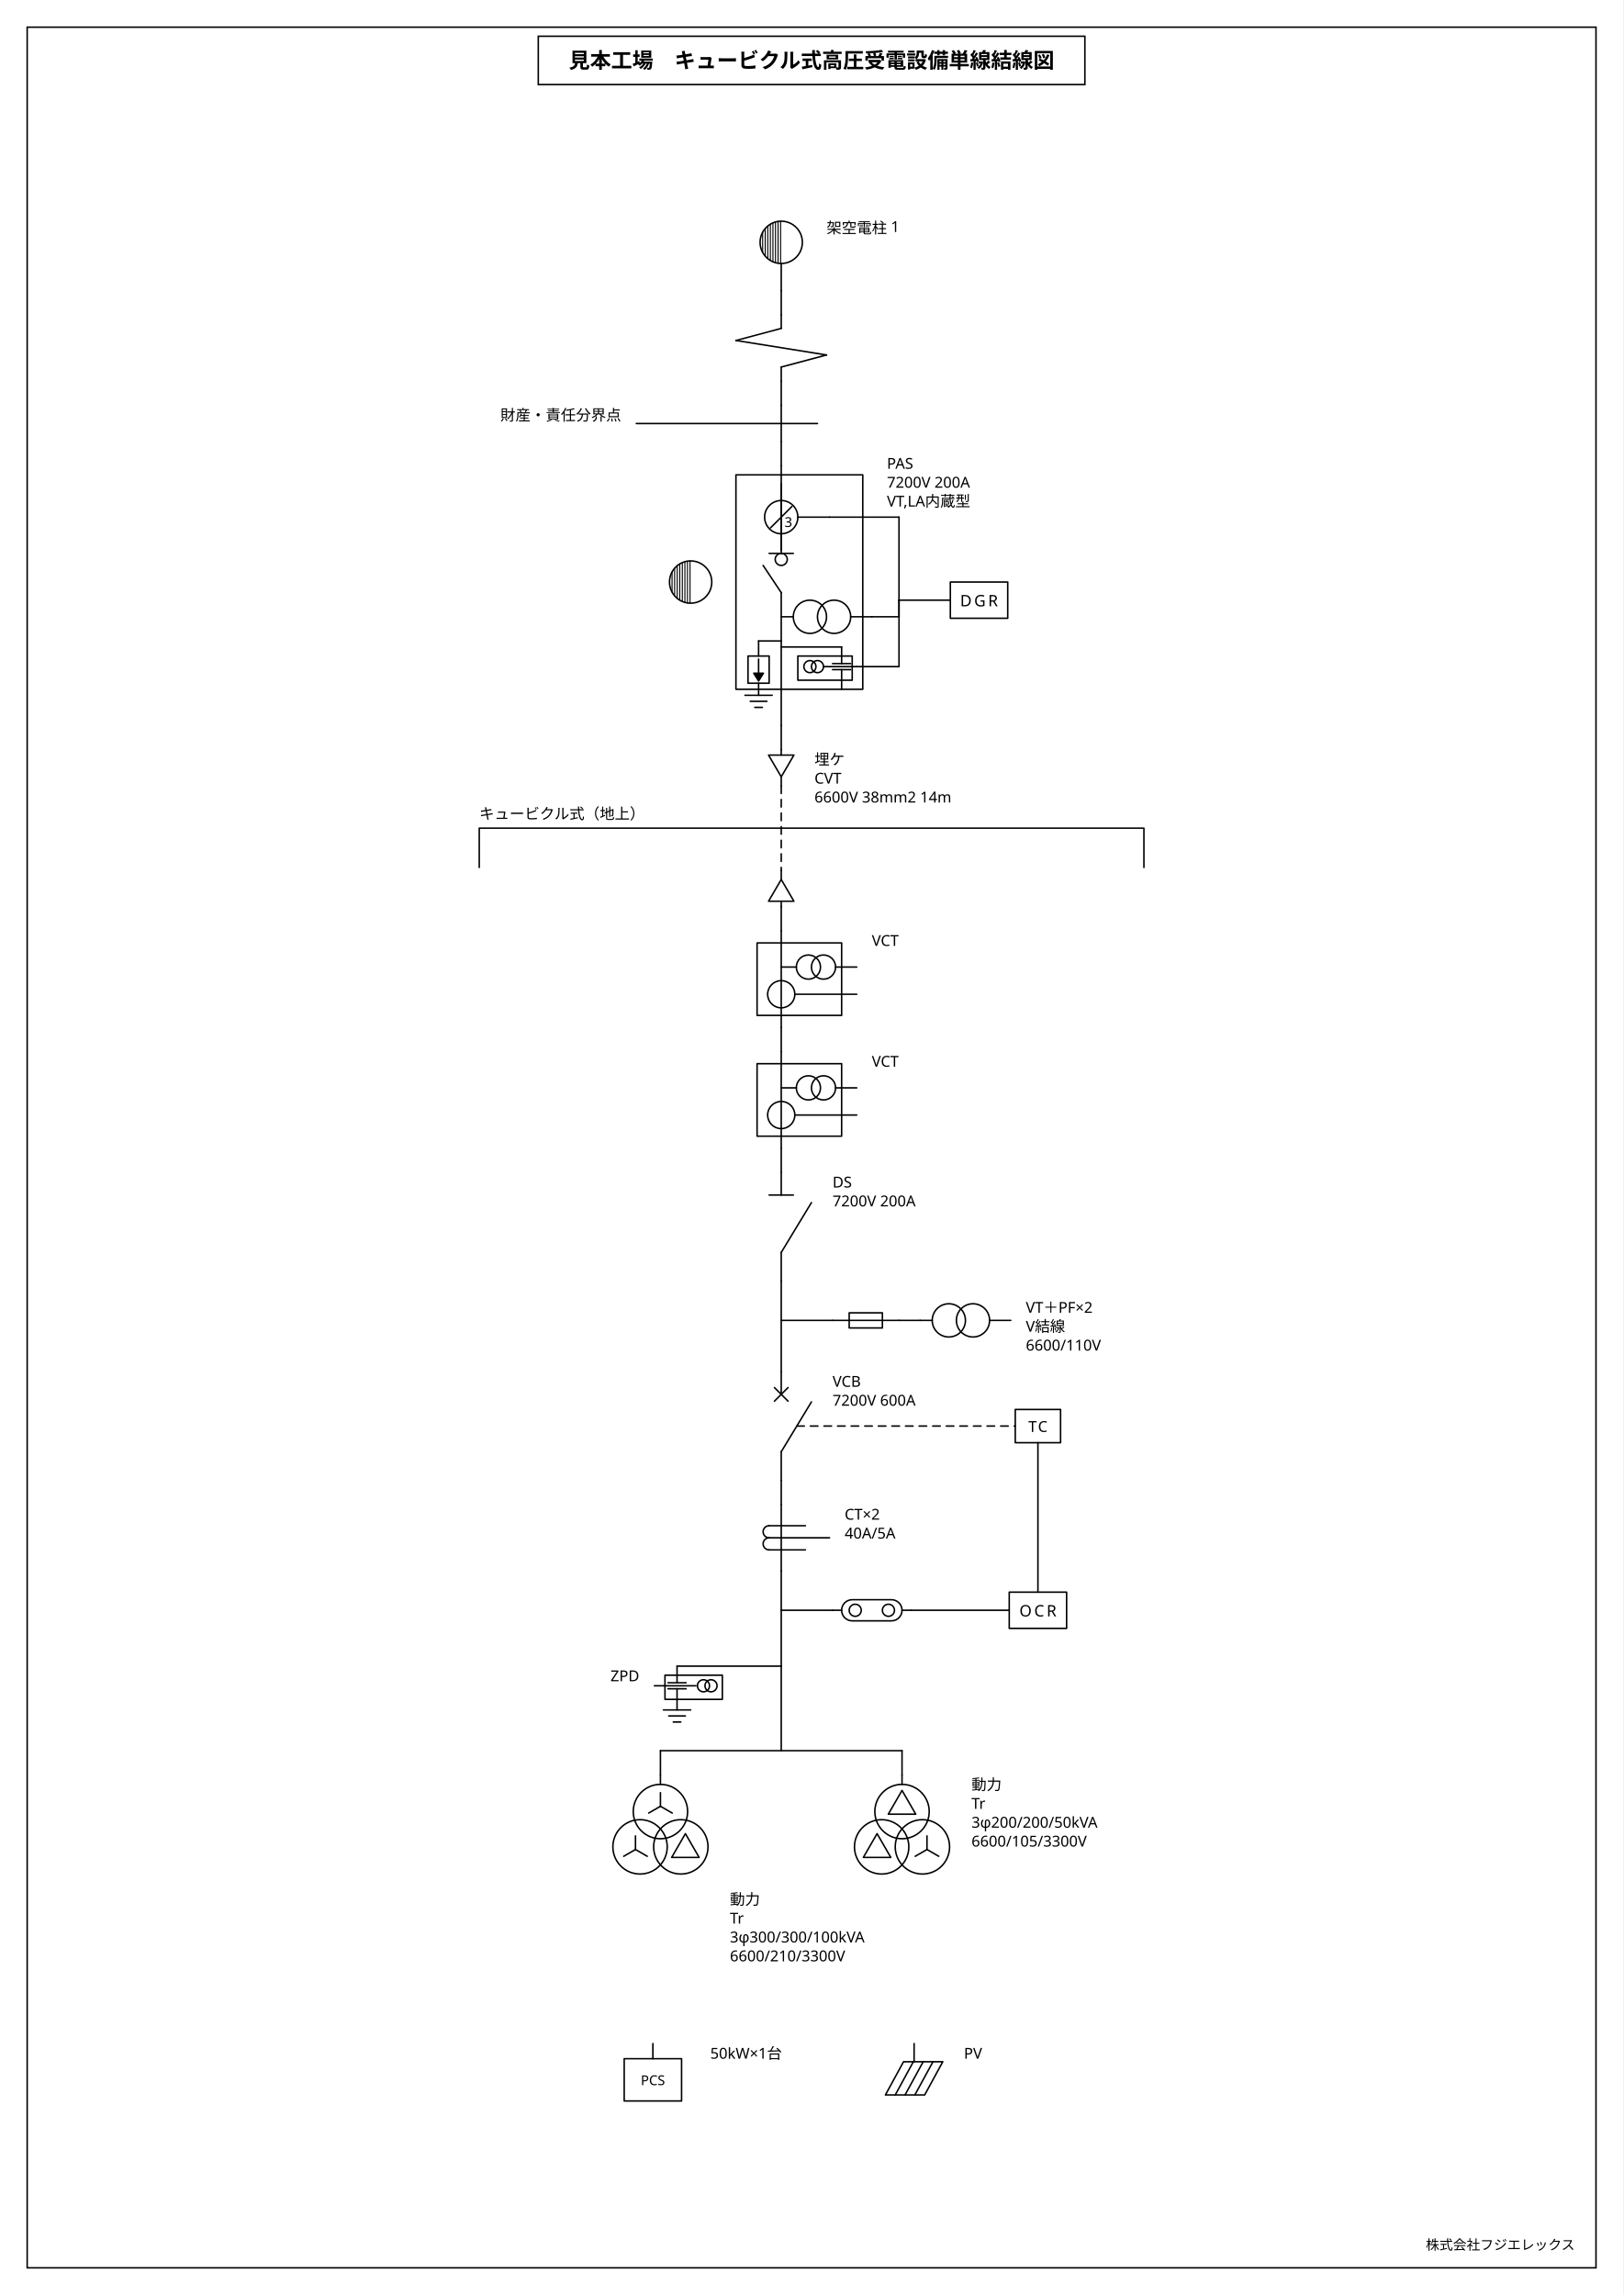
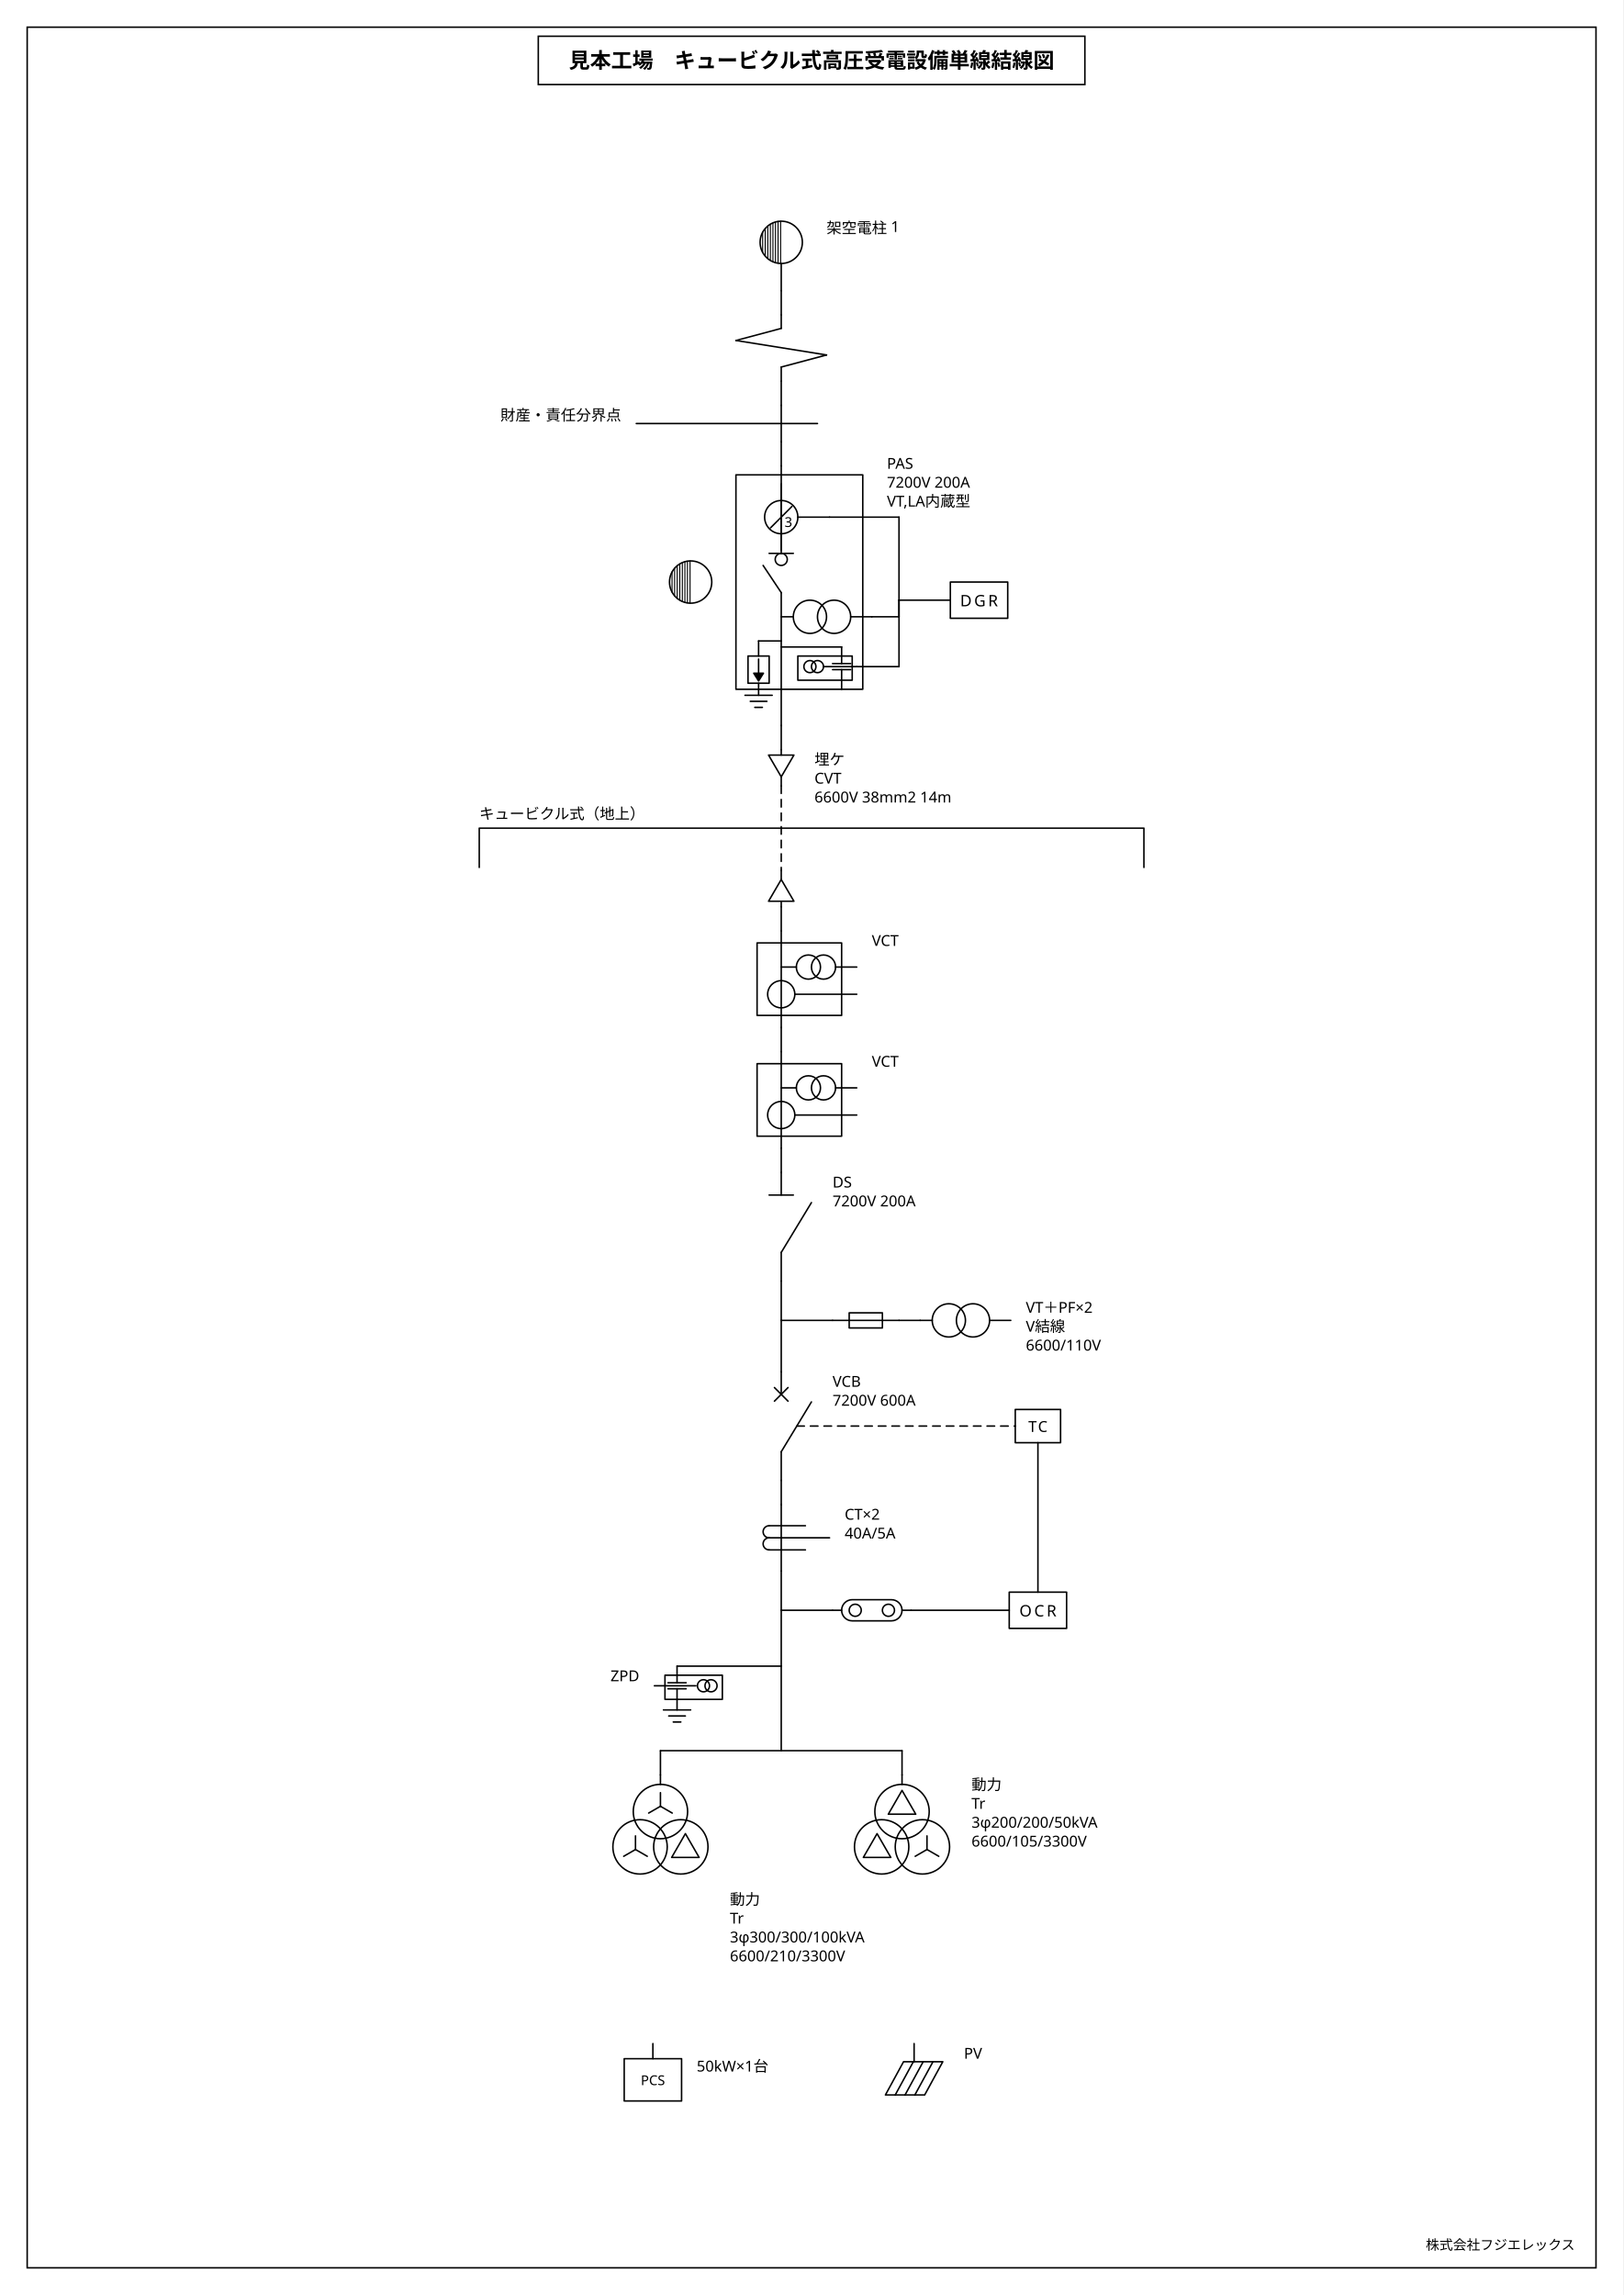
<svg xmlns="http://www.w3.org/2000/svg" viewBox="0 0 1075 1520" width="1075" height="1520">
  <rect x="0" y="0" width="1075" height="1520" fill="#fff" />
  <g stroke="#000" fill="none">
    <rect x="18" y="18" width="1039" height="1484" stroke-width="1" />
    <rect x="356.5" y="24" width="362" height="32" stroke-width="1" />
  </g>
  <text x="537.5" y="45" font-size="14" font-weight="700" text-anchor="middle" font-family="IPAGothic, 'IPAゴシック', 'Noto Sans JP', 'Hiragino Kaku Gothic ProN', 'Yu Gothic', sans-serif" fill="#000">見本工場　キュービクル式高圧受電設備単線結線図</text>
  <text x="1043" y="1490" font-size="9" text-anchor="end" font-family="IPAGothic, 'IPAゴシック', 'Noto Sans JP', 'Hiragino Kaku Gothic ProN', 'Yu Gothic', sans-serif" fill="#000">株式会社フジエレックス</text>
  <g transform="translate(517.4 144.5) scale(1)">
    <g stroke="#000" fill="none" stroke-linecap="round" stroke-linejoin="round" color="#000">
      <path d="M -200 404 L 240.2 404 M -200 404 L -200 430 M 240.2 404 L 240.2 430" fill="none" stroke-width="1" />
      <text x="-200" y="398" font-size="10" font-family="IPAGothic, 'IPAゴシック', 'Noto Sans JP', 'Hiragino Kaku Gothic ProN', 'Yu Gothic', sans-serif" fill="currentColor" stroke="none">キュービクル式（地上）</text>
      <line x1="0" y1="48" x2="0" y2="64" stroke-width="1" />
      <line x1="0" y1="108" x2="0" y2="124" stroke-width="1" />
      <line x1="0" y1="148" x2="0" y2="164" stroke-width="1" />
      <line x1="0" y1="280" x2="-15" y2="280" stroke-width="1" />
      <line x1="0" y1="284" x2="40" y2="284" stroke-width="1" />
      <line x1="32" y1="198" x2="78" y2="198" stroke-width="1" />
      <line x1="78" y1="198" x2="78" y2="253" stroke-width="1" />
      <line x1="60" y1="264" x2="78" y2="264" stroke-width="1" />
      <line x1="78" y1="264" x2="78" y2="253" stroke-width="1" />
      <line x1="50" y1="297" x2="78" y2="297" stroke-width="1" />
      <line x1="78" y1="297" x2="78" y2="253" stroke-width="1" />
      <line x1="78" y1="253" x2="112" y2="253" stroke-width="1" />
      <line x1="0" y1="336" x2="0" y2="352" stroke-width="1" />
      <line x1="0" y1="376" x2="0" y2="432" stroke-width="1" stroke-dasharray="5 4" />
      <line x1="0" y1="456" x2="0" y2="472" stroke-width="1" />
      <line x1="0" y1="536" x2="0" y2="552" stroke-width="1" />
      <line x1="0" y1="616" x2="0" y2="632" stroke-width="1" />
      <line x1="0" y1="704" x2="0" y2="730" stroke-width="1" />
      <line x1="0" y1="730" x2="34" y2="730" stroke-width="1" />
      <line x1="78" y1="730" x2="92" y2="730" stroke-width="1" />
      <line x1="0" y1="730" x2="0" y2="764" stroke-width="1" />
      <line x1="0" y1="836" x2="0" y2="852" stroke-width="1" />
      <line x1="0" y1="896" x2="0" y2="922" stroke-width="1" />
      <line x1="0" y1="922" x2="34" y2="922" stroke-width="1" />
      <line x1="86" y1="922" x2="151" y2="922" stroke-width="1" />
      <line x1="10.303" y1="800" x2="155" y2="800" stroke-width="1" stroke-dasharray="5 4" />
      <line x1="170" y1="811" x2="170" y2="910" stroke-width="1" />
      <line x1="0" y1="922" x2="0" y2="959" stroke-width="1" />
      <line x1="0" y1="959" x2="-69" y2="959" stroke-width="1" />
      <line x1="0" y1="959" x2="0" y2="1015" stroke-width="1" />
      <line x1="-80" y1="1015" x2="80" y2="1015" stroke-width="1" />
      <line x1="-80" y1="1015" x2="-80" y2="1031" stroke-width="1" />
      <line x1="80" y1="1015" x2="80" y2="1031" stroke-width="1" />
      <g transform="translate(-16 0)">
        <circle cx="16" cy="16" r="14" fill="none" stroke-width="1" />
        <line x1="3.7" y1="9.313" x2="3.7" y2="22.687" stroke-width="0.7" />
        <line x1="5.4" y1="6.855" x2="5.4" y2="25.145" stroke-width="0.7" />
        <line x1="7.1" y1="5.193" x2="7.1" y2="26.807" stroke-width="0.7" />
        <line x1="8.8" y1="3.993" x2="8.8" y2="28.007" stroke-width="0.7" />
        <line x1="10.5" y1="3.126" x2="10.5" y2="28.874" stroke-width="0.7" />
        <line x1="12.2" y1="2.526" x2="12.2" y2="29.474" stroke-width="0.7" />
        <line x1="13.9" y1="2.158" x2="13.9" y2="29.842" stroke-width="0.7" />
        <line x1="15.6" y1="2.006" x2="15.6" y2="29.994" stroke-width="0.7" />
        <line x1="16" y1="30" x2="16" y2="48" stroke-width="1" />
      </g>
      <text x="30" y="10" font-size="10" text-anchor="start" font-family="IPAGothic, 'IPAゴシック', 'Noto Sans JP', 'Hiragino Kaku Gothic ProN', 'Yu Gothic', sans-serif" fill="currentColor" stroke="none">
        <tspan x="30" dy="0">架空電柱 1</tspan>
      </text>
      <g transform="translate(-30 64)">
        <line x1="30" y1="0" x2="30" y2="9" stroke-width="1" />
        <line x1="30" y1="9" x2="0" y2="17" stroke-width="1" />
        <line x1="0" y1="17" x2="60" y2="26.6" stroke-width="1" />
        <line x1="60" y1="26.6" x2="30" y2="34.6" stroke-width="1" />
        <line x1="30" y1="34.6" x2="30" y2="44" stroke-width="1" />
      </g>
      <g transform="translate(-96 124)">
        <line x1="96" y1="0" x2="96" y2="24" stroke-width="1" />
        <line x1="0" y1="12" x2="120" y2="12" stroke-width="1" />
      </g>
      <text x="-106" y="134" font-size="10" text-anchor="end" font-family="IPAGothic, 'IPAゴシック', 'Noto Sans JP', 'Hiragino Kaku Gothic ProN', 'Yu Gothic', sans-serif" fill="currentColor" stroke="none">
        <tspan x="-106" dy="0">財産・責任分界点</tspan>
      </text>
      <g transform="translate(-36 164)">
        <line x1="36" y1="0" x2="36" y2="6" stroke-width="1" />
        <rect x="6" y="6" width="84" height="142" fill="none" stroke-width="1" />
        <line x1="36" y1="6" x2="36" y2="58" stroke-width="1" />
        <line x1="28" y1="58" x2="44" y2="58" stroke-width="1" />
        <circle cx="36" cy="62" r="4" fill="none" stroke-width="1" />
        <line x1="36" y1="84" x2="24" y2="66" stroke-width="1" />
        <line x1="36" y1="84" x2="36" y2="172" stroke-width="1" />
      </g>
      <text x="70" y="166" font-size="10" text-anchor="start" font-family="IPAGothic, 'IPAゴシック', 'Noto Sans JP', 'Hiragino Kaku Gothic ProN', 'Yu Gothic', sans-serif" fill="currentColor" stroke="none">
        <tspan x="70" dy="0">PAS</tspan>
        <tspan x="70" dy="12.5">7200V 200A</tspan>
        <tspan x="70" dy="12.5">VT,LA内蔵型</tspan>
      </text>
      <g transform="translate(-76 225)">
        <circle cx="16" cy="16" r="14" fill="none" stroke-width="1" />
        <line x1="3.7" y1="9.313" x2="3.7" y2="22.687" stroke-width="0.7" />
        <line x1="5.4" y1="6.855" x2="5.4" y2="25.145" stroke-width="0.7" />
        <line x1="7.1" y1="5.193" x2="7.1" y2="26.807" stroke-width="0.7" />
        <line x1="8.8" y1="3.993" x2="8.8" y2="28.007" stroke-width="0.7" />
        <line x1="10.5" y1="3.126" x2="10.5" y2="28.874" stroke-width="0.7" />
        <line x1="12.2" y1="2.526" x2="12.2" y2="29.474" stroke-width="0.7" />
        <line x1="13.9" y1="2.158" x2="13.9" y2="29.842" stroke-width="0.7" />
        <line x1="15.6" y1="2.006" x2="15.6" y2="29.994" stroke-width="0.7" />
      </g>
      <g transform="translate(-20 176)">
        <line x1="20" y1="0" x2="20" y2="44" stroke-width="1" />
        <circle cx="20" cy="22" r="11" fill="none" stroke-width="1" />
        <line x1="12.929" y1="29.071" x2="27.071" y2="14.929" stroke-width="1" />
        <text x="24.75" y="25" font-size="9" text-anchor="middle" dominant-baseline="central" font-family="IPAGothic, 'IPAゴシック', 'Noto Sans JP', 'Hiragino Kaku Gothic ProN', 'Yu Gothic', sans-serif" fill="currentColor" stroke="none">3</text>
        <line x1="31" y1="22" x2="52" y2="22" stroke-width="1" />
      </g>
      <g transform="translate(0 249)">
        <line x1="0" y1="15" x2="8" y2="15" stroke-width="1" />
        <circle cx="19" cy="15" r="11" fill="none" stroke-width="1" />
        <circle cx="35" cy="15" r="11" fill="none" stroke-width="1" />
        <line x1="46" y1="15" x2="60" y2="15" stroke-width="1" />
      </g>
      <g transform="translate(-35 280)">
        <line x1="20" y1="0" x2="20" y2="10" stroke-width="1" />
        <rect x="13" y="10" width="14" height="18" fill="none" stroke-width="1" />
        <line x1="20" y1="12" x2="20" y2="23" stroke-width="1" />
        <polygon points="16.8,21.38 20,26.5 23.2,21.38" fill="currentColor" stroke-width="1" />
        <line x1="20" y1="28" x2="20" y2="36" stroke-width="1" />
        <line x1="11" y1="36" x2="29" y2="36" stroke-width="1" />
        <line x1="14.5" y1="40" x2="25.5" y2="40" stroke-width="1" />
        <line x1="17.5" y1="44" x2="22.5" y2="44" stroke-width="1" />
      </g>
      <g transform="translate(10 284)">
        <line x1="30" y1="0" x2="30" y2="11" stroke-width="1" />
        <rect x="1" y="6" width="36" height="16" fill="none" stroke-width="1" />
        <line x1="24" y1="11" x2="36" y2="11" stroke-width="1" />
        <line x1="24" y1="15" x2="36" y2="15" stroke-width="1" />
        <line x1="30" y1="15" x2="30" y2="28" stroke-width="1" />
        <line x1="18" y1="13" x2="40" y2="13" stroke-width="1" />
        <circle cx="9" cy="13" r="4" fill="none" stroke-width="1" />
        <circle cx="14" cy="13" r="4" fill="none" stroke-width="1" />
      </g>
      <g transform="translate(112 241)">
        <rect x="0" y="0" width="38" height="24" fill="none" stroke-width="1" />
        <text x="19" y="12" font-size="10.5" text-anchor="middle" dominant-baseline="central" font-family="IPAGothic, 'IPAゴシック', 'Noto Sans JP', 'Hiragino Kaku Gothic ProN', 'Yu Gothic', sans-serif" letter-spacing="1.6" fill="currentColor" stroke="none">DGR</text>
      </g>
      <g transform="translate(-12 352)">
        <line x1="12" y1="0" x2="12" y2="3.6" stroke-width="1" />
        <polygon points="3.6,3.6 20.4,3.6 12,18" fill="none" stroke-width="1" />
        <line x1="12" y1="18" x2="12" y2="24" stroke-width="1" />
      </g>
      <text x="22" y="362" font-size="10" text-anchor="start" font-family="IPAGothic, 'IPAゴシック', 'Noto Sans JP', 'Hiragino Kaku Gothic ProN', 'Yu Gothic', sans-serif" fill="currentColor" stroke="none">
        <tspan x="22" dy="0">埋ケ</tspan>
        <tspan x="22" dy="12.5">CVT</tspan>
        <tspan x="22" dy="12.5">6600V 38mm2 14m</tspan>
      </text>
      <g transform="translate(-12 432) rotate(180 12 12)">
        <line x1="12" y1="0" x2="12" y2="3.6" stroke-width="1" />
        <polygon points="3.6,3.6 20.4,3.6 12,18" fill="none" stroke-width="1" />
        <line x1="12" y1="18" x2="12" y2="24" stroke-width="1" />
      </g>
      <g transform="translate(-22 472)">
        <line x1="22" y1="0" x2="22" y2="64" stroke-width="1" />
        <rect x="6" y="8" width="56" height="48" fill="none" stroke-width="1" />
        <line x1="22" y1="24" x2="32" y2="24" stroke-width="1" />
        <circle cx="40" cy="24" r="8" fill="none" stroke-width="1" />
        <circle cx="50" cy="24" r="8" fill="none" stroke-width="1" />
        <line x1="58" y1="24" x2="72" y2="24" stroke-width="1" />
        <circle cx="22" cy="42" r="9" fill="none" stroke-width="1" />
        <line x1="31" y1="42" x2="72" y2="42" stroke-width="1" />
      </g>
      <text x="60" y="482" font-size="10" text-anchor="start" font-family="IPAGothic, 'IPAゴシック', 'Noto Sans JP', 'Hiragino Kaku Gothic ProN', 'Yu Gothic', sans-serif" fill="currentColor" stroke="none">
        <tspan x="60" dy="0">VCT</tspan>
      </text>
      <g transform="translate(-22 552)">
        <line x1="22" y1="0" x2="22" y2="64" stroke-width="1" />
        <rect x="6" y="8" width="56" height="48" fill="none" stroke-width="1" />
        <line x1="22" y1="24" x2="32" y2="24" stroke-width="1" />
        <circle cx="40" cy="24" r="8" fill="none" stroke-width="1" />
        <circle cx="50" cy="24" r="8" fill="none" stroke-width="1" />
        <line x1="58" y1="24" x2="72" y2="24" stroke-width="1" />
        <circle cx="22" cy="42" r="9" fill="none" stroke-width="1" />
        <line x1="31" y1="42" x2="72" y2="42" stroke-width="1" />
      </g>
      <text x="60" y="562" font-size="10" text-anchor="start" font-family="IPAGothic, 'IPAゴシック', 'Noto Sans JP', 'Hiragino Kaku Gothic ProN', 'Yu Gothic', sans-serif" fill="currentColor" stroke="none">
        <tspan x="60" dy="0">VCT</tspan>
      </text>
      <g transform="translate(-24 632)">
        <line x1="24" y1="0" x2="24" y2="15" stroke-width="1" />
        <line x1="16" y1="15" x2="32" y2="15" stroke-width="1" />
        <line x1="24" y1="53" x2="44" y2="20" stroke-width="1" />
        <line x1="24" y1="53" x2="24" y2="72" stroke-width="1" />
      </g>
      <text x="34" y="642" font-size="10" text-anchor="start" font-family="IPAGothic, 'IPAゴシック', 'Noto Sans JP', 'Hiragino Kaku Gothic ProN', 'Yu Gothic', sans-serif" fill="currentColor" stroke="none">
        <tspan x="34" dy="0">DS</tspan>
        <tspan x="34" dy="12.5">7200V 200A</tspan>
      </text>
      <g transform="translate(36 708) rotate(-90 20 22)">
        <line x1="20" y1="0" x2="20" y2="44" stroke-width="1" />
        <rect x="15" y="11" width="10" height="22" fill="none" stroke-width="1" />
      </g>
      <g transform="translate(92 715)">
        <line x1="0" y1="15" x2="8" y2="15" stroke-width="1" />
        <circle cx="19" cy="15" r="11" fill="none" stroke-width="1" />
        <circle cx="35" cy="15" r="11" fill="none" stroke-width="1" />
        <line x1="46" y1="15" x2="60" y2="15" stroke-width="1" />
      </g>
      <text x="162" y="725" font-size="10" text-anchor="start" font-family="IPAGothic, 'IPAゴシック', 'Noto Sans JP', 'Hiragino Kaku Gothic ProN', 'Yu Gothic', sans-serif" fill="currentColor" stroke="none">
        <tspan x="162" dy="0">VT＋PF×2</tspan>
        <tspan x="162" dy="12.5">V結線</tspan>
        <tspan x="162" dy="12.5">6600/110V</tspan>
      </text>
      <g transform="translate(-24 764)">
        <line x1="24" y1="0" x2="24" y2="15" stroke-width="1" />
        <line x1="19.5" y1="10.5" x2="28.5" y2="19.5" stroke-width="1" />
        <line x1="28.5" y1="10.5" x2="19.5" y2="19.5" stroke-width="1" />
        <line x1="24" y1="53" x2="44" y2="20" stroke-width="1" />
        <line x1="24" y1="53" x2="24" y2="72" stroke-width="1" />
      </g>
      <text x="34" y="774" font-size="10" text-anchor="start" font-family="IPAGothic, 'IPAゴシック', 'Noto Sans JP', 'Hiragino Kaku Gothic ProN', 'Yu Gothic', sans-serif" fill="currentColor" stroke="none">
        <tspan x="34" dy="0">VCB</tspan>
        <tspan x="34" dy="12.5">7200V 600A</tspan>
      </text>
      <g transform="translate(-24 852)">
        <line x1="24" y1="0" x2="24" y2="44" stroke-width="1" />
        <line x1="16" y1="14" x2="40" y2="14" stroke-width="1" />
        <line x1="16" y1="30" x2="40" y2="30" stroke-width="1" />
        <line x1="16" y1="22" x2="56" y2="22" stroke-width="1" />
        <path d="M 16 14 A 4 4 0 0 0 16 22" fill="none" stroke-width="1" />
        <path d="M 16 22 A 4 4 0 0 0 16 30" fill="none" stroke-width="1" />
      </g>
      <text x="42" y="862" font-size="10" text-anchor="start" font-family="IPAGothic, 'IPAゴシック', 'Noto Sans JP', 'Hiragino Kaku Gothic ProN', 'Yu Gothic', sans-serif" fill="currentColor" stroke="none">
        <tspan x="42" dy="0">CT×2</tspan>
        <tspan x="42" dy="12.5">40A/5A</tspan>
      </text>
      <g transform="translate(34 911)">
        <line x1="0" y1="11" x2="6" y2="11" stroke-width="1" />
        <rect x="6" y="4" width="40" height="14" rx="7" fill="none" stroke-width="1" />
        <circle cx="15" cy="11" r="4" fill="none" stroke-width="1" />
        <circle cx="37" cy="11" r="4" fill="none" stroke-width="1" />
        <line x1="46" y1="11" x2="52" y2="11" stroke-width="1" />
      </g>
      <g transform="translate(151 910)">
        <rect x="0" y="0" width="38" height="24" fill="none" stroke-width="1" />
        <text x="19" y="12" font-size="10.5" text-anchor="middle" dominant-baseline="central" font-family="IPAGothic, 'IPAゴシック', 'Noto Sans JP', 'Hiragino Kaku Gothic ProN', 'Yu Gothic', sans-serif" letter-spacing="1.6" fill="currentColor" stroke="none">OCR</text>
      </g>
      <g transform="translate(155 789)">
        <rect x="0" y="0" width="30" height="22" fill="none" stroke-width="1" />
        <text x="15" y="11" font-size="10" text-anchor="middle" dominant-baseline="central" font-family="IPAGothic, 'IPAゴシック', 'Noto Sans JP', 'Hiragino Kaku Gothic ProN', 'Yu Gothic', sans-serif" letter-spacing="1" fill="currentColor" stroke="none">TC</text>
      </g>
      <g transform="translate(-84 959)">
        <line x1="15" y1="0" x2="15" y2="11" stroke-width="1" />
        <rect x="7" y="6" width="38" height="16" fill="none" stroke-width="1" />
        <line x1="9" y1="11" x2="21" y2="11" stroke-width="1" />
        <line x1="9" y1="15" x2="21" y2="15" stroke-width="1" />
        <line x1="15" y1="15" x2="15" y2="29" stroke-width="1" />
        <line x1="6" y1="29" x2="24" y2="29" stroke-width="1" />
        <line x1="9.5" y1="33" x2="20.5" y2="33" stroke-width="1" />
        <line x1="12.5" y1="37" x2="17.5" y2="37" stroke-width="1" />
        <line x1="0" y1="13" x2="27.5" y2="13" stroke-width="1" />
        <circle cx="32.5" cy="13" r="4" fill="none" stroke-width="1" />
        <circle cx="37.5" cy="13" r="4" fill="none" stroke-width="1" />
      </g>
      <text x="-94" y="969" font-size="10" text-anchor="end" font-family="IPAGothic, 'IPAゴシック', 'Noto Sans JP', 'Hiragino Kaku Gothic ProN', 'Yu Gothic', sans-serif" fill="currentColor" stroke="none">
        <tspan x="-94" dy="0">ZPD</tspan>
      </text>
      <g transform="translate(-116 1031)">
        <line x1="36" y1="0" x2="36" y2="6.309" stroke-width="1" />
        <circle cx="36" cy="24.309" r="18" fill="none" stroke-width="1" />
        <circle cx="22.5" cy="47.691" r="18" fill="none" stroke-width="1" />
        <circle cx="49.5" cy="47.691" r="18" fill="none" stroke-width="1" />
        <line x1="36" y1="20.809" x2="36" y2="11.809" stroke-width="1" />
        <line x1="36" y1="20.809" x2="43.794" y2="25.309" stroke-width="1" />
        <line x1="36" y1="20.809" x2="28.206" y2="25.309" stroke-width="1" />
        <line x1="19.469" y1="49.441" x2="19.469" y2="40.441" stroke-width="1" />
        <line x1="19.469" y1="49.441" x2="27.263" y2="53.941" stroke-width="1" />
        <line x1="19.469" y1="49.441" x2="11.675" y2="53.941" stroke-width="1" />
        <polygon points="52.531,38.941 61.624,54.691 43.438,54.691" fill="none" stroke-width="1" />
      </g>
      <text x="-34" y="1117" font-size="10" text-anchor="start" font-family="IPAGothic, 'IPAゴシック', 'Noto Sans JP', 'Hiragino Kaku Gothic ProN', 'Yu Gothic', sans-serif" fill="currentColor" stroke="none">
        <tspan x="-34" dy="0">動力</tspan>
        <tspan x="-34" dy="12.5">Tr</tspan>
        <tspan x="-34" dy="12.5">3φ300/300/100kVA</tspan>
        <tspan x="-34" dy="12.5">6600/210/3300V</tspan>
      </text>
      <g transform="translate(44 1031)">
        <line x1="36" y1="0" x2="36" y2="6.309" stroke-width="1" />
        <circle cx="36" cy="24.309" r="18" fill="none" stroke-width="1" />
        <circle cx="22.5" cy="47.691" r="18" fill="none" stroke-width="1" />
        <circle cx="49.5" cy="47.691" r="18" fill="none" stroke-width="1" />
        <polygon points="36,10.309 45.093,26.059 26.907,26.059" fill="none" stroke-width="1" />
        <polygon points="19.469,38.941 28.562,54.691 10.376,54.691" fill="none" stroke-width="1" />
        <line x1="52.531" y1="49.441" x2="52.531" y2="40.441" stroke-width="1" />
        <line x1="52.531" y1="49.441" x2="60.325" y2="53.941" stroke-width="1" />
        <line x1="52.531" y1="49.441" x2="44.737" y2="53.941" stroke-width="1" />
      </g>
      <text x="126" y="1041" font-size="10" text-anchor="start" font-family="IPAGothic, 'IPAゴシック', 'Noto Sans JP', 'Hiragino Kaku Gothic ProN', 'Yu Gothic', sans-serif" fill="currentColor" stroke="none">
        <tspan x="126" dy="0">動力</tspan>
        <tspan x="126" dy="12.5">Tr</tspan>
        <tspan x="126" dy="12.5">3φ200/200/50kVA</tspan>
        <tspan x="126" dy="12.5">6600/105/3300V</tspan>
      </text>
      <g transform="translate(-113 1209)">
        <line x1="28" y1="0" x2="28" y2="10" stroke-width="1" />
        <rect x="9" y="10" width="38" height="28" fill="none" stroke-width="1" />
        <text x="28" y="24" font-size="9" text-anchor="middle" dominant-baseline="central" font-family="IPAGothic, 'IPAゴシック', 'Noto Sans JP', 'Hiragino Kaku Gothic ProN', 'Yu Gothic', sans-serif" fill="currentColor" stroke="none">PCS</text>
      </g>
-       <text x="-47" y="1219" font-size="10" text-anchor="start" font-family="IPAGothic, 'IPAゴシック', 'Noto Sans JP', 'Hiragino Kaku Gothic ProN', 'Yu Gothic', sans-serif" fill="currentColor" stroke="none">
-         <tspan x="-47" dy="0">50kW×1台</tspan>
+       <text x="-56" y="1227.5" font-size="10" text-anchor="start" font-family="IPAGothic, 'IPAゴシック', 'Noto Sans JP', 'Hiragino Kaku Gothic ProN', 'Yu Gothic', sans-serif" fill="currentColor" stroke="none">
+         <tspan x="-56" dy="0">50kW×1台</tspan>
      </text>
      <g transform="translate(59 1209)">
        <line x1="29" y1="0" x2="29" y2="12" stroke-width="1" />
        <polygon points="10,34 22,12 48,12 36,34" fill="none" stroke-width="1" />
        <line x1="16.5" y1="34" x2="28.5" y2="12" stroke-width="1" />
        <line x1="23" y1="34" x2="35" y2="12" stroke-width="1" />
        <line x1="29.5" y1="34" x2="41.5" y2="12" stroke-width="1" />
      </g>
      <text x="121" y="1219" font-size="10" text-anchor="start" font-family="IPAGothic, 'IPAゴシック', 'Noto Sans JP', 'Hiragino Kaku Gothic ProN', 'Yu Gothic', sans-serif" fill="currentColor" stroke="none">
        <tspan x="121" dy="0">PV</tspan>
      </text>
    </g>
  </g>
</svg>
